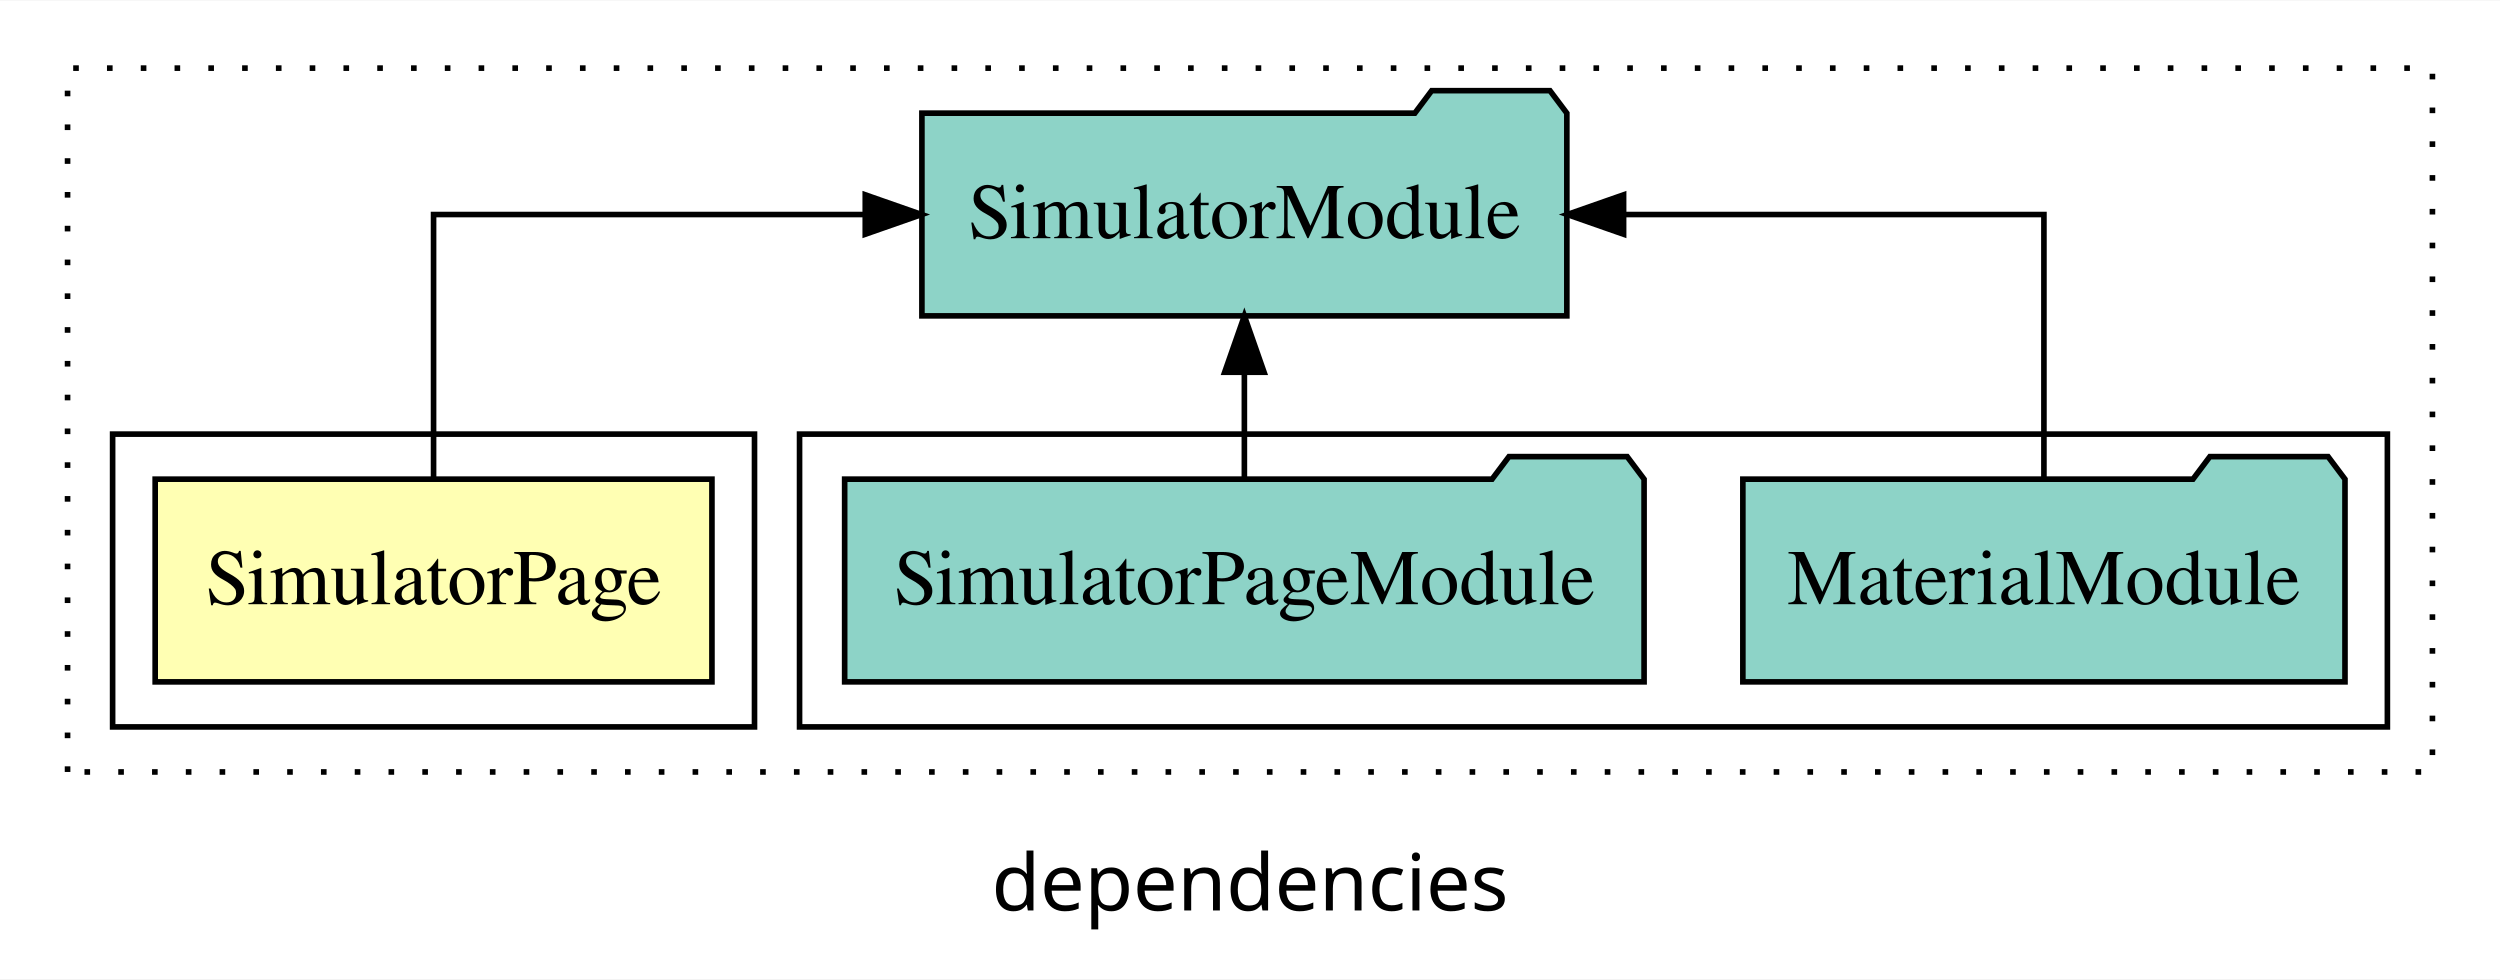
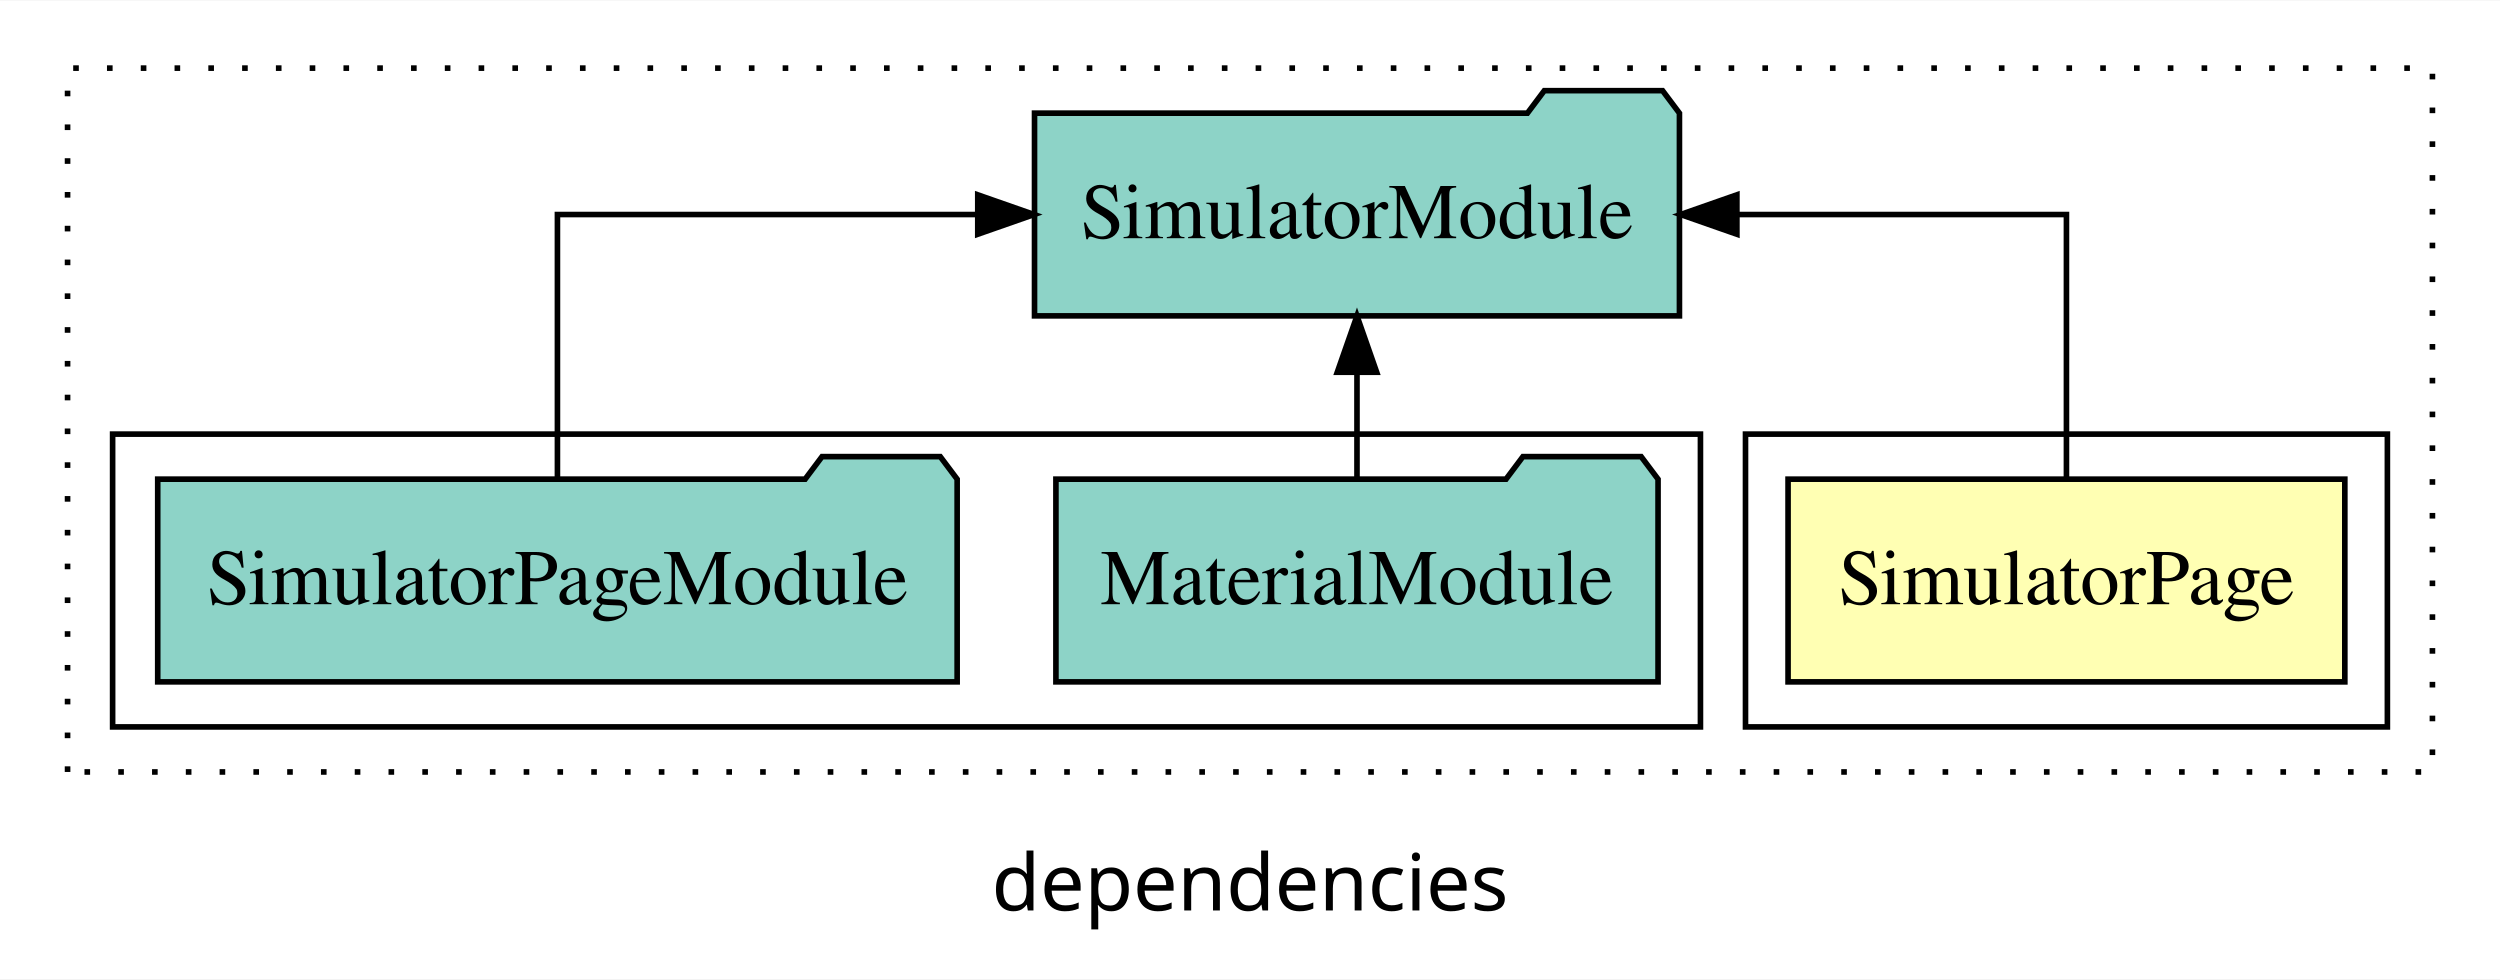
<svg xmlns="http://www.w3.org/2000/svg" width="444pt" height="174pt" viewBox="0.00 0.00 444.00 173.80">
  <g id="graph0" class="graph" transform="scale(1 1) rotate(0) translate(4 169.8)">
    <polygon fill="white" stroke="transparent" points="-4,4 -4,-169.8 440,-169.8 440,4 -4,4" />
    <text text-anchor="middle" x="218" y="-8.2" font-family="sans-serif" font-size="14.00">dependencies</text>
    <g id="clust1" class="cluster">
      <polygon fill="none" stroke="black" stroke-dasharray="1,5" points="8,-32.8 8,-157.8 428,-157.8 428,-32.8 8,-32.8" />
    </g>
+     <g id="clust2" class="cluster">
+       <polygon fill="none" stroke="black" points="306,-40.8 306,-92.8 420,-92.8 420,-40.8 306,-40.8" />
+     </g>
    <g id="clust4" class="cluster">
-       <polygon fill="none" stroke="black" points="138,-40.8 138,-92.8 420,-92.8 420,-40.8 138,-40.8" />
-     </g>
-     <g id="clust2" class="cluster">
-       <polygon fill="none" stroke="black" points="16,-40.8 16,-92.8 130,-92.8 130,-40.8 16,-40.8" />
+       <polygon fill="none" stroke="black" points="16,-40.8 16,-92.8 298,-92.8 298,-40.8 16,-40.8" />
    </g>
    <g id="node1" class="node">
-       <polygon fill="#ffffb3" stroke="black" points="122.44,-84.8 23.56,-84.8 23.56,-48.8 122.44,-48.8 122.44,-84.8" />
-       <text text-anchor="middle" x="73" y="-62.6" font-family="Times,serif" font-size="14.00">SimulatorPage</text>
+       <polygon fill="#ffffb3" stroke="black" points="412.44,-84.8 313.56,-84.8 313.56,-48.8 412.44,-48.8 412.44,-84.8" />
+       <text text-anchor="middle" x="363" y="-62.6" font-family="Times,serif" font-size="14.00">SimulatorPage</text>
    </g>
    <g id="node2" class="node">
-       <polygon fill="#8dd3c7" stroke="black" points="274.27,-149.8 271.27,-153.8 250.27,-153.8 247.27,-149.8 159.73,-149.8 159.73,-113.8 274.27,-113.8 274.27,-149.8" />
-       <text text-anchor="middle" x="217" y="-127.6" font-family="Times,serif" font-size="14.00">SimulatorModule</text>
+       <polygon fill="#8dd3c7" stroke="black" points="294.27,-149.8 291.27,-153.8 270.27,-153.8 267.27,-149.8 179.73,-149.8 179.73,-113.8 294.27,-113.8 294.27,-149.8" />
+       <text text-anchor="middle" x="237" y="-127.6" font-family="Times,serif" font-size="14.00">SimulatorModule</text>
    </g>
    <g id="edge1" class="edge">
-       <path fill="none" stroke="black" d="M73,-84.91C73,-104.14 73,-131.8 73,-131.8 73,-131.8 149.67,-131.8 149.67,-131.8" />
-       <polygon fill="black" stroke="black" points="149.67,-135.3 159.67,-131.8 149.67,-128.3 149.67,-135.3" />
+       <path fill="none" stroke="black" d="M363,-84.91C363,-104.14 363,-131.8 363,-131.8 363,-131.8 304.47,-131.8 304.47,-131.8" />
+       <polygon fill="black" stroke="black" points="304.47,-128.3 294.47,-131.8 304.47,-135.3 304.47,-128.3" />
    </g>
    <g id="node3" class="node">
-       <polygon fill="#8dd3c7" stroke="black" points="412.47,-84.8 409.47,-88.8 388.47,-88.8 385.47,-84.8 305.53,-84.8 305.53,-48.8 412.47,-48.8 412.47,-84.8" />
-       <text text-anchor="middle" x="359" y="-62.6" font-family="Times,serif" font-size="14.00">MaterialModule</text>
+       <polygon fill="#8dd3c7" stroke="black" points="290.47,-84.8 287.47,-88.8 266.47,-88.8 263.47,-84.8 183.53,-84.8 183.53,-48.8 290.47,-48.8 290.47,-84.8" />
+       <text text-anchor="middle" x="237" y="-62.6" font-family="Times,serif" font-size="14.00">MaterialModule</text>
    </g>
    <g id="edge2" class="edge">
-       <path fill="none" stroke="black" d="M359,-84.91C359,-104.14 359,-131.8 359,-131.8 359,-131.8 284.35,-131.8 284.35,-131.8" />
-       <polygon fill="black" stroke="black" points="284.35,-128.3 274.35,-131.8 284.35,-135.3 284.35,-128.3" />
+       <path fill="none" stroke="black" d="M237,-84.91C237,-84.91 237,-103.79 237,-103.79" />
+       <polygon fill="black" stroke="black" points="233.5,-103.79 237,-113.79 240.5,-103.79 233.5,-103.79" />
    </g>
    <g id="node4" class="node">
-       <polygon fill="#8dd3c7" stroke="black" points="287.99,-84.8 284.99,-88.8 263.99,-88.8 260.99,-84.8 146.01,-84.8 146.01,-48.8 287.99,-48.8 287.99,-84.8" />
-       <text text-anchor="middle" x="217" y="-62.6" font-family="Times,serif" font-size="14.00">SimulatorPageModule</text>
+       <polygon fill="#8dd3c7" stroke="black" points="165.99,-84.8 162.99,-88.8 141.99,-88.8 138.99,-84.8 24.01,-84.8 24.01,-48.8 165.99,-48.8 165.99,-84.8" />
+       <text text-anchor="middle" x="95" y="-62.6" font-family="Times,serif" font-size="14.00">SimulatorPageModule</text>
    </g>
    <g id="edge3" class="edge">
-       <path fill="none" stroke="black" d="M217,-84.91C217,-84.91 217,-103.79 217,-103.79" />
-       <polygon fill="black" stroke="black" points="213.5,-103.79 217,-113.79 220.5,-103.79 213.5,-103.79" />
+       <path fill="none" stroke="black" d="M95,-84.91C95,-104.14 95,-131.8 95,-131.8 95,-131.8 169.65,-131.8 169.65,-131.8" />
+       <polygon fill="black" stroke="black" points="169.65,-135.3 179.65,-131.8 169.65,-128.3 169.65,-135.3" />
    </g>
  </g>
</svg>
